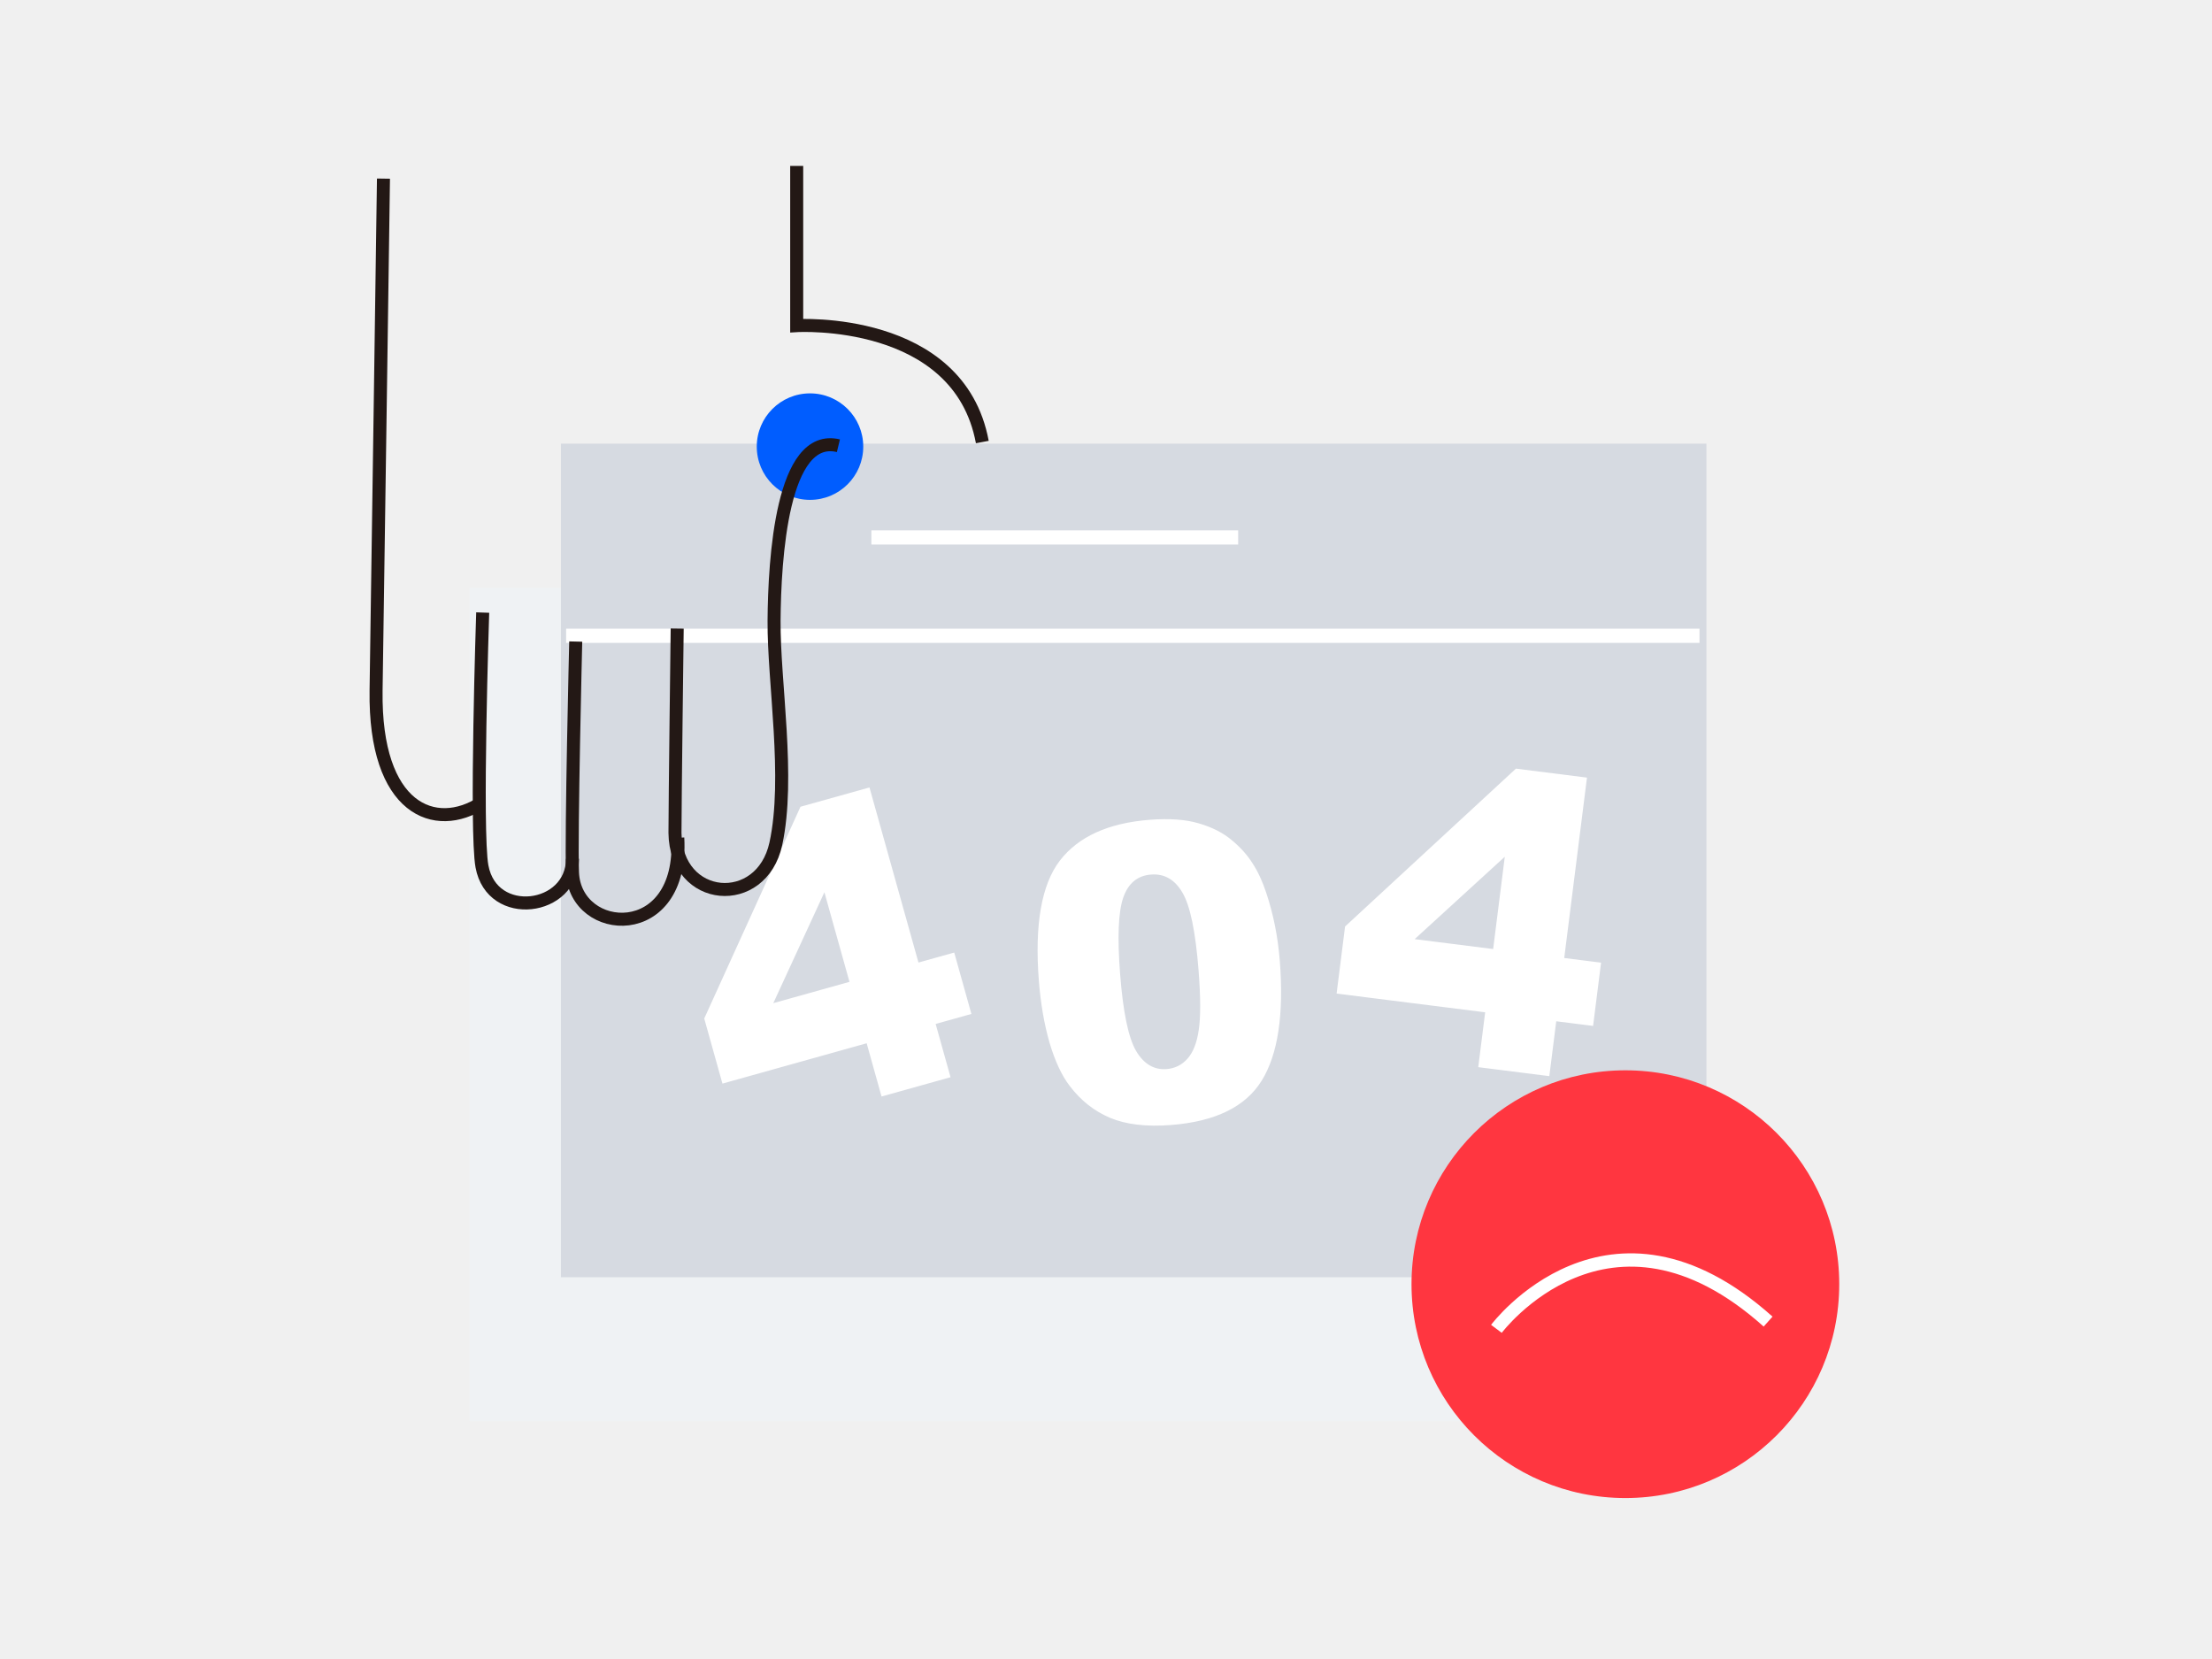
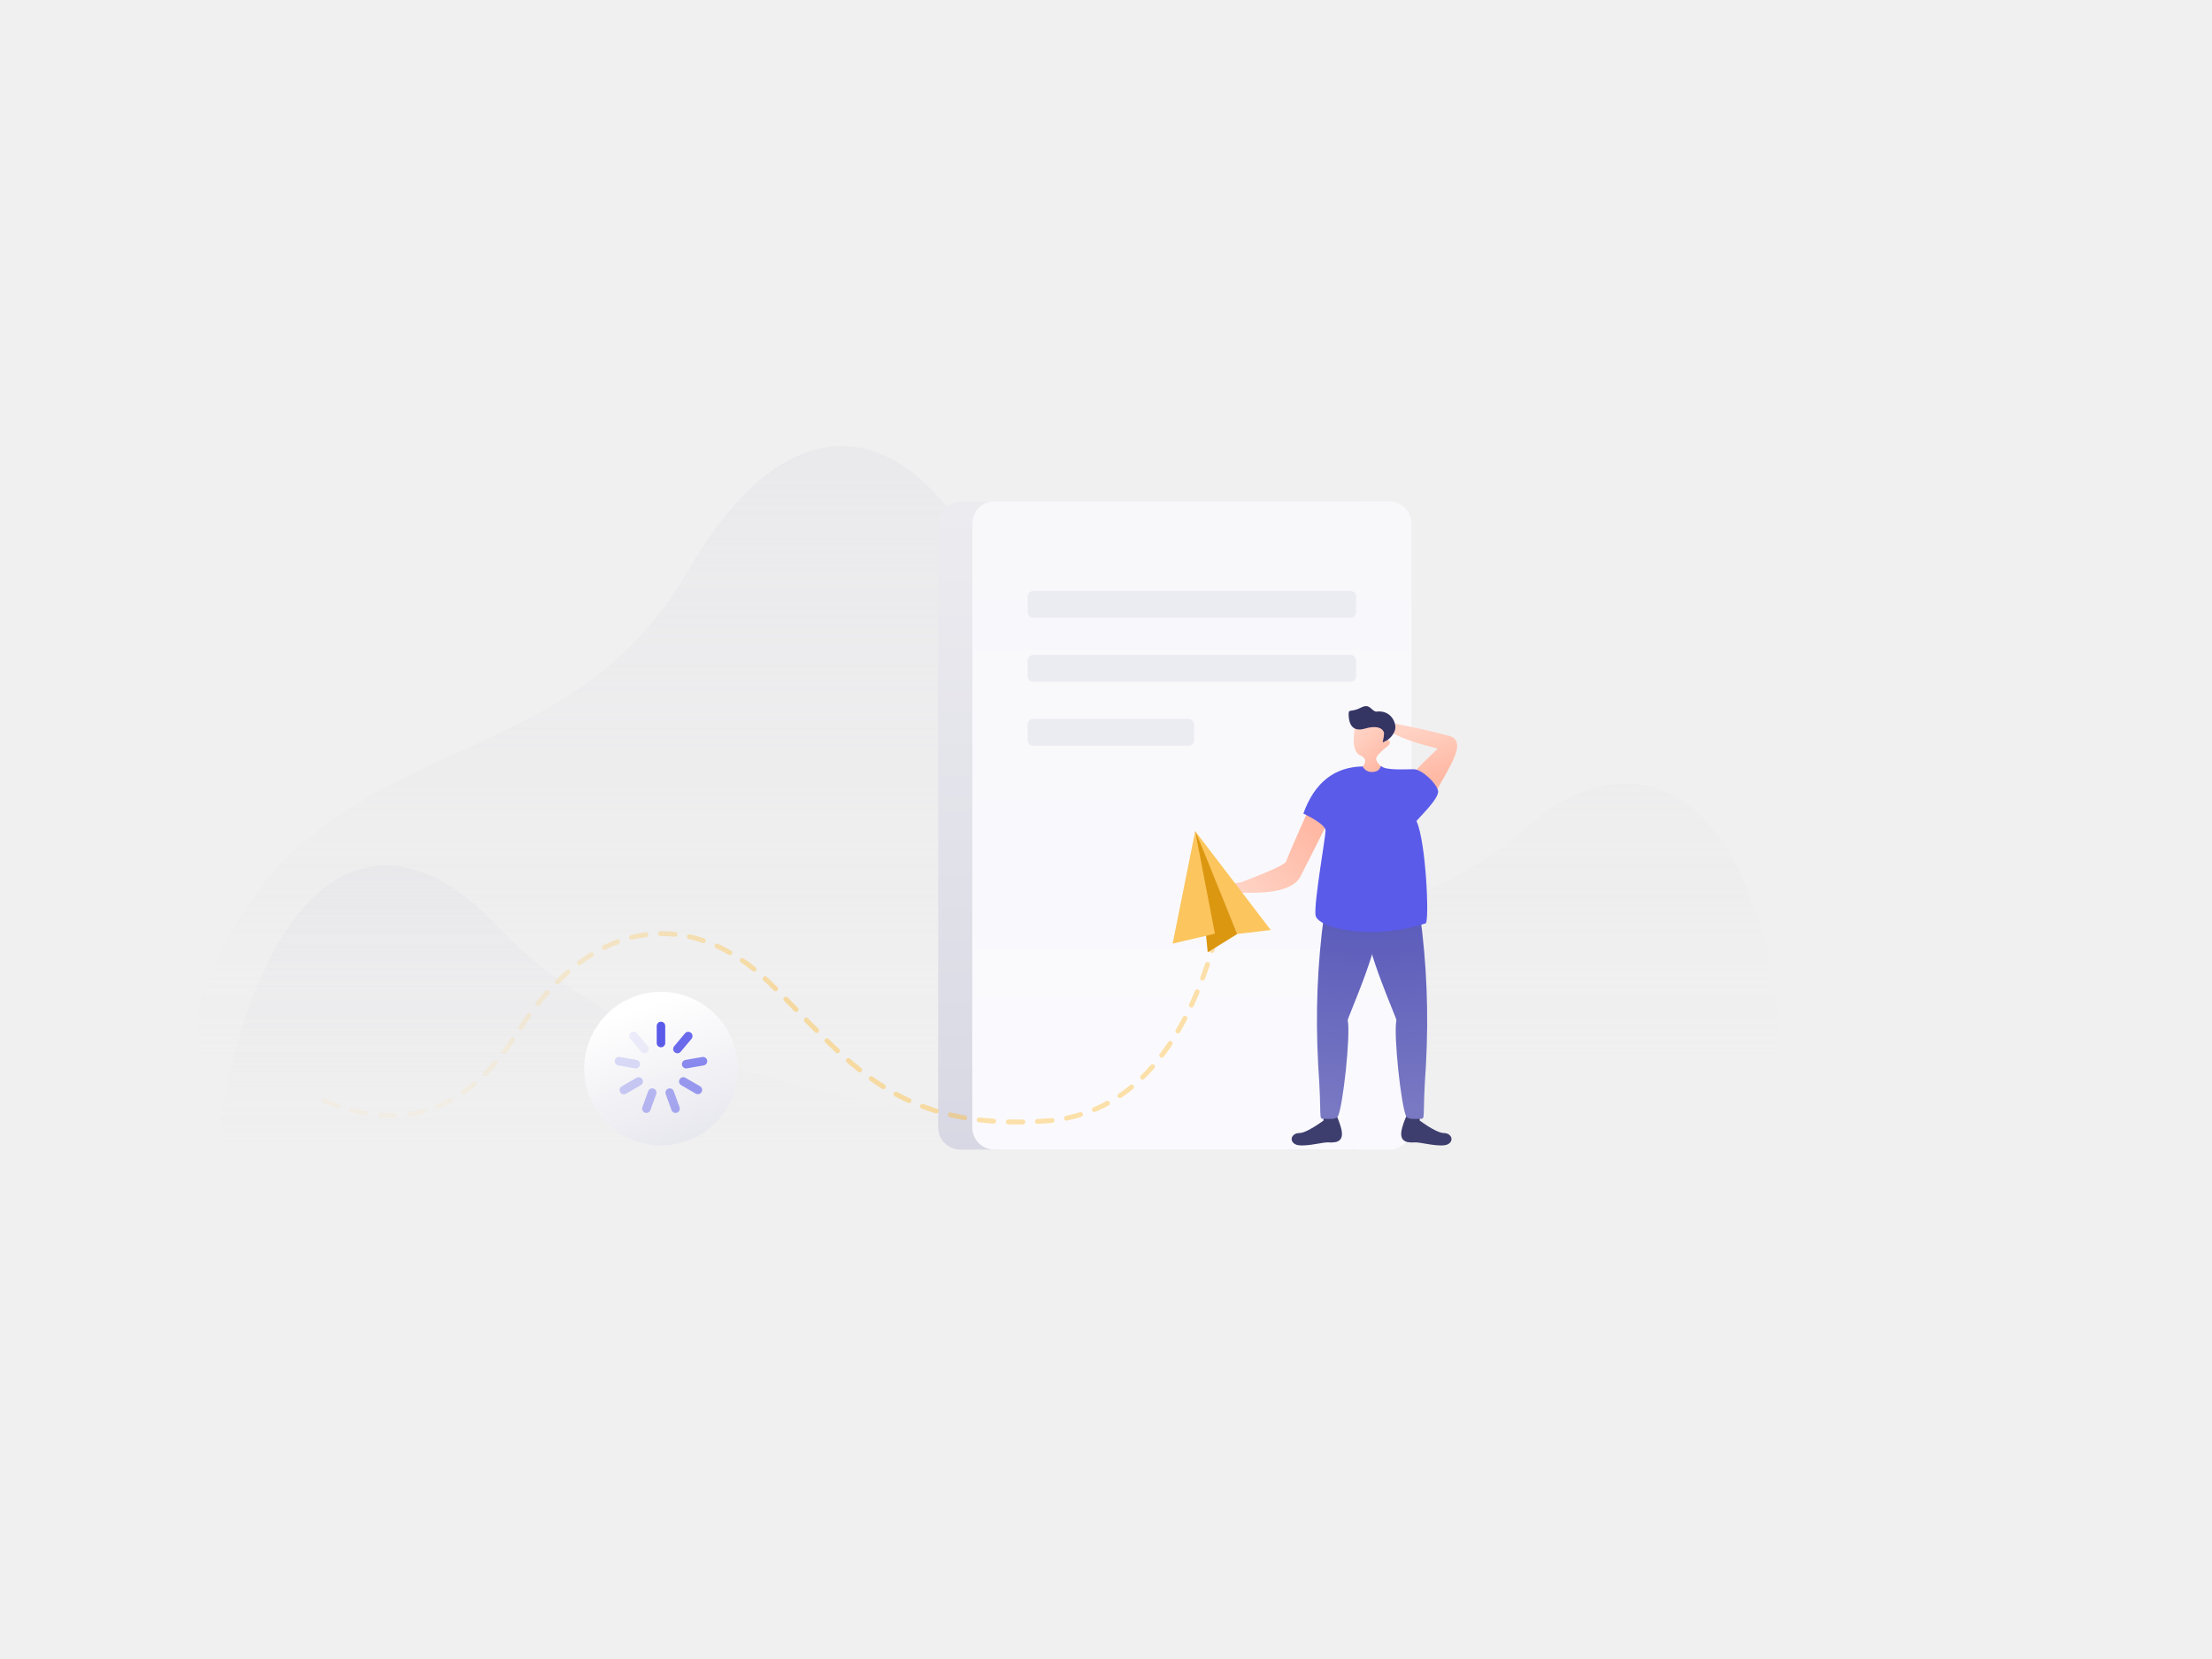
<svg xmlns="http://www.w3.org/2000/svg" viewBox="0 0 400 300" fill="none">
-   <path d="M292.021 106.277H84.88v150.736H292.02V106.277Z" fill="#EFF2F4" />
-   <path d="M308.576 80.227H101.435v150.736h207.141V80.227Z" fill="#D6DAE1" />
-   <path d="M146.476 90.391c5.317 0 9.628-4.31 9.628-9.628 0-5.318-4.311-9.629-9.628-9.629a9.628 9.628 0 0 0-9.628 9.629 9.628 9.628 0 0 0 9.628 9.628Z" fill="#005DFF" />
-   <path d="M102.371 114.969h204.948M157.574 97.184h66.328" stroke="#fff" stroke-width="2.568" stroke-miterlimit="10" />
-   <path d="m156.719 188.655-26.077 7.295-3.293-11.773 17.404-38.292 12.476-3.49 8.859 31.664 6.467-1.809 3.106 11.105-6.466 1.809 2.694 9.63-12.476 3.49-2.694-9.629Zm-3.107-11.106-4.533-16.201-9.243 20.056 13.776-3.855ZM187.857 177.331c-.789-10.138.478-17.375 3.801-21.708 3.348-4.336 8.757-6.795 16.227-7.376 3.59-.279 6.572-.06 8.946.658 2.372.694 4.342 1.7 5.909 3.018 1.564 1.293 2.821 2.696 3.768 4.209.97 1.486 1.79 3.252 2.462 5.298 1.304 3.901 2.124 8.01 2.46 12.327.753 9.678-.333 16.888-3.258 21.63-2.925 4.743-8.39 7.425-16.394 8.048-4.488.349-8.169-.084-11.046-1.3-2.876-1.216-5.308-3.138-7.293-5.765-1.439-1.865-2.654-4.466-3.646-7.806-.97-3.365-1.615-7.109-1.936-11.233Zm14.702-1.107c.528 6.791 1.484 11.39 2.867 13.796 1.405 2.38 3.248 3.481 5.528 3.303 1.504-.117 2.761-.739 3.771-1.867 1.033-1.154 1.715-2.891 2.047-5.211.356-2.321.347-5.896-.029-10.722-.551-7.083-1.527-11.79-2.929-14.121-1.379-2.357-3.269-3.442-5.671-3.256-2.449.191-4.123 1.578-5.02 4.161-.899 2.559-1.087 7.198-.564 13.917ZM268.565 183.058l-26.865-3.389 1.531-12.13 30.893-28.544 12.853 1.621-4.115 32.622 6.662.84-1.443 11.441-6.662-.84-1.252 9.921-12.853-1.622 1.251-9.92Zm1.444-11.442 2.105-16.691-16.298 14.901 14.193 1.79Z" fill="#fff" />
-   <path d="M293.92 270.894c21.358 0 38.673-17.315 38.673-38.674 0-21.358-17.315-38.673-38.673-38.673-21.359 0-38.674 17.315-38.674 38.673 0 21.359 17.315 38.674 38.674 38.674Z" fill="#FF3640" />
-   <path d="M69.343 32.3s-1.07 75.448-1.337 92.592c-.294 21.53 10.698 25.755 19.203 20.219" stroke="#231815" stroke-width="2.354" stroke-miterlimit="10" />
-   <path d="M87.287 110.77s-1.31 39.556-.134 45.895c1.82 9.949 16.369 8.023 16.369-1.364" stroke="#231815" stroke-width="2.354" stroke-miterlimit="10" />
-   <path d="M104.11 116.013s-.856 34.982-.589 41.749c.455 11.554 20.113 12.918 19.043-6.259" stroke="#231815" stroke-width="2.354" stroke-miterlimit="10" />
-   <path d="M151.61 80.602c-10.217-2.46-11.554 20.487-11.634 31.639-.08 11.153 2.915 28.404.321 40.332s-18.107 10.698-18.24-1.979c0-5.349.401-36.935.401-36.935M177.633 79.933c-4.252-22.84-33.565-21.048-33.565-21.048V30" stroke="#231815" stroke-width="2.354" stroke-miterlimit="10" />
-   <path d="M270.599 240.297s20.299-27.12 49.13-1.311" stroke="#fff" stroke-width="2.407" stroke-miterlimit="10" />
+   <path opacity=".302" d="M124.645 102.87c19.586-33.838 44.775-29.344 60.392 15.667 15.617 45.01 52.771 62.396 90.399 31.714 14.027-13.618 35.238-14.088 44.079 21.393 2.103 11.917 3.029 18.858 2.777 20.821H34.701c0-11.435 4.968-23.114 14.905-35.035 22.97-24.944 55.453-20.722 75.039-54.56Z" fill="url(#a)" />
+   <path opacity=".302" d="M189.371 202.561s-66.757 0-99.856-35.488C68.719 145.127 46.857 156.842 39 206.941c-.011.605 50.112.605 150.371 0v-4.38Z" fill="url(#b)" />
+   <path d="M245.065 90.676h-71.406a4.01 4.01 0 0 0-4.01 4.01v109.192a4.01 4.01 0 0 0 4.01 4.01h71.406a4.01 4.01 0 0 0 4.01-4.01V94.686a4.01 4.01 0 0 0-4.01-4.01Z" fill="url(#c)" />
+   <path d="M251.234 90.676h-71.406a4.01 4.01 0 0 0-4.01 4.01v109.192a4.01 4.01 0 0 0 4.01 4.01h71.406a4.01 4.01 0 0 0 4.01-4.01V94.686a4.01 4.01 0 0 0-4.01-4.01Z" fill="url(#d)" />
+   <path d="M244.22 106.87h-57.377a1 1 0 0 0-1 1v2.856a1 1 0 0 0 1 1h57.377a1 1 0 0 0 1-1v-2.856a1 1 0 0 0-1-1ZM244.22 118.437h-57.377a1 1 0 0 0-1 1v2.856a1 1 0 0 0 1 1h57.377a1 1 0 0 0 1-1v-2.856a1 1 0 0 0-1-1ZM214.917 130.004h-28.074a1 1 0 0 0-1 1v2.856a1 1 0 0 0 1 1h28.074a1 1 0 0 0 1-1v-2.856a1 1 0 0 0-1-1Z" fill="#EBEBF2" />
+   <path fill-rule="evenodd" clip-rule="evenodd" d="M256.73 202.64c2.094 1.502 3.558 2.253 4.39 2.253 1.248 0 1.922 1.295.762 1.995-1.161.699-4.878-.309-5.83-.309s-3.403.4-2.464-2.766c.626-2.111 1.201-3.009 1.725-2.695l1.417.445v1.077ZM239.322 202.64c-2.094 1.502-3.558 2.253-4.39 2.253-1.248 0-1.923 1.295-.762 1.995 1.161.699 4.878-.309 5.83-.309s3.403.4 2.464-2.766c-.626-2.111-1.201-3.009-1.725-2.695l-1.417.445v1.077Z" fill="#3E3E6E" />
+   <path fill-rule="evenodd" clip-rule="evenodd" d="M256.786 165.405c1.22 8.869 1.577 17.923 1.07 27.161-.71 9.967.034 9.746-1.07 9.746-.417 0-2.114.224-2.489-.432-.895-1.571-2.34-14.741-1.783-17.389.055-.398-5.566-12.757-5.566-17.564.209-.938 3.488-1.445 9.838-1.522Z" fill="url(#e)" />
+   <path fill-rule="evenodd" clip-rule="evenodd" d="M239.438 165.405c-1.22 8.869-1.576 17.923-1.07 27.161.71 9.967-.034 9.746 1.07 9.746.417 0 2.114.224 2.489-.432.895-1.571 2.341-14.741 1.784-17.389-.056-.398 5.565-12.757 5.565-17.564-.209-.938-3.488-1.445-9.838-1.522Z" fill="url(#f)" />
+   <path fill-rule="evenodd" clip-rule="evenodd" d="M236.322 147.073c-2.059 4.61-3.316 7.523-3.77 8.737-.211.503-2.934 1.757-8.169 3.761-1.755.154-2.758.675-3.01 1.564-.143.571-.079 1.549.814 1.63.596.054 1.445-.395 2.547-1.346 5.848.21 9.326-.765 10.434-2.926 1.108-2.16 2.795-5.505 5.062-10.032l-3.637-1.776-.271.388Z" fill="url(#g)" />
+   <path fill-rule="evenodd" clip-rule="evenodd" d="M255.534 140.219c0-.833 3.366-3.689 4.432-4.84.295-.049-5.363-1.05-9.219-3.385-2.571-1.556-2.77-2.066-.597-1.531 5.485 1.021 9.572 1.925 12.261 2.711 2.655 1.199-.052 5.12-2.69 9.879-2.639 4.759-4.187-2-4.187-2.834Z" fill="url(#h)" />
+   <path fill-rule="evenodd" clip-rule="evenodd" d="M245.115 131.007c-.638 3.18-.338 5.05.898 5.609 1.619.674.476 2.065.149 2.236-.219.114-.165.501.16 1.159 1.023.541 1.776.756 2.256.646.481-.11 1.068-.651 1.76-1.623-1.289-.926-1.738-1.669-1.347-2.229.392-.56.987-1.143 1.786-1.751.775-.593.745-1.045-.09-1.354.202-.561.277-1.201.224-1.919l-2.717-.774-2.765-.603-.314.603Z" fill="url(#i)" />
+   <path fill-rule="evenodd" clip-rule="evenodd" d="M246.402 138.592c-5.133.106-8.706 2.95-10.719 8.531.269.1 4.02 1.899 4.02 3.066 0 1.166-2.079 12.823-1.824 15.255.255 2.432 10.209 4.724 19.948 1.518.664-.638.039-14.731-1.672-18.467-.089-.156 4.194-4.077 3.894-5.489-.3-1.411-2.958-3.906-4.41-3.906s-4.972.227-5.793-.508c-.346-.311-.001 1.005-1.792 1.005-.717 0-1.268-.335-1.652-1.005Z" fill="#5B5BEA" />
+   <path fill-rule="evenodd" clip-rule="evenodd" d="M246.932 131.729c2.648-.753 3.352.405 3.352.895 0 .326-.084.867-.251 1.624.326-.145.555-.255.688-.33a3.473 3.473 0 0 0 1.541-1.908c.358-1.185-.694-3.698-3.421-3.324-.95-.18-1.101-1.579-2.753-.718-1.652.861-2.209.199-2.209 1.081 0 .883.068 3.602 3.053 2.68Z" fill="#353564" />
+   <path d="M119.525 207.117c7.666 0 13.881-6.215 13.881-13.88 0-7.666-6.215-13.881-13.881-13.881s-13.88 6.215-13.88 13.881c0 7.665 6.214 13.88 13.88 13.88Z" fill="url(#j)" />
+   <path d="M120.296 185.525a.77.77 0 1 0-1.542 0v3.085a.77.77 0 1 0 1.542 0v-3.085Z" fill="#5B5BEA" />
+   <path opacity=".9" d="M125.073 187.825a.772.772 0 0 0-1.182-.991l-1.982 2.363a.77.77 0 1 0 1.181.991l1.983-2.363Z" fill="#5B5BEA" />
+   <path opacity=".7" d="M127.254 192.657a.771.771 0 0 0-.268-1.519l-3.038.536a.771.771 0 0 0 .268 1.519l3.038-.536Z" fill="#5B5BEA" />
+   <path opacity=".6" d="M125.818 197.76a.77.77 0 1 0 .771-1.336l-2.671-1.542a.772.772 0 0 0-.771 1.336l2.671 1.542Z" fill="#5B5BEA" />
+   <path opacity=".5" d="M121.438 200.747a.77.77 0 1 0 1.449-.528l-1.055-2.898a.77.77 0 1 0-1.449.527l1.055 2.899Z" fill="#5B5BEA" />
+   <path opacity=".4" d="M116.163 200.219a.771.771 0 0 0 1.45.528l1.055-2.899a.771.771 0 0 0-1.45-.527l-1.055 2.898Z" fill="#5B5BEA" />
+   <path opacity=".3" d="M112.462 196.424a.772.772 0 1 0 .771 1.336l2.671-1.542a.772.772 0 0 0-.771-1.336l-2.671 1.542Z" fill="#5B5BEA" />
+   <path opacity=".2" d="M112.065 191.138a.77.77 0 0 0-.268 1.519l3.038.536a.77.77 0 0 0 .268-1.519l-3.038-.536Z" fill="#5B5BEA" />
+   <path opacity=".1" d="M115.159 186.834a.77.77 0 1 0-1.181.991l1.983 2.363a.77.77 0 1 0 1.181-.991l-1.983-2.363Z" fill="#5B5BEA" />
+   <path opacity=".398" d="M58.606 199.034c14.326 6.056 25.976 1.959 34.952-12.293 13.462-21.377 31.62-22.663 45.691-8.927 14.072 13.736 22.498 27.157 50.847 24.819 15.36-1.653 25.738-14.549 31.134-38.688" stroke="url(#k)" stroke-width=".881" stroke-linecap="round" stroke-dasharray="2.64 2.64" />
+   <path fill-rule="evenodd" clip-rule="evenodd" d="M216.128 150.301c.248.318 4.804 6.277 13.666 17.876l-6.059.72c-5.319-12.715-7.855-18.914-7.607-18.596Z" fill="#FCC55E" />
+   <path fill-rule="evenodd" clip-rule="evenodd" d="M216.128 150.301c.154.512.908 7.816 2.262 21.914l5.345-3.318c-5.225-12.909-7.76-19.108-7.607-18.596Z" fill="#DB9710" />
+   <path fill-rule="evenodd" clip-rule="evenodd" d="m216.128 150.301-4.077 20.333 7.645-1.791-3.568-18.542Z" fill="#FCC55E" />
+   <defs>
+     <linearGradient id="a" x1="178.517" y1="80.651" x2="178.517" y2="192.465" gradientUnits="userSpaceOnUse">
+       <stop stop-color="#DCDCE4" />
+       <stop offset="1" stop-color="#DEDEE6" stop-opacity="0" />
+     </linearGradient>
+     <linearGradient id="b" x1="114.185" y1="156.5" x2="114.185" y2="207.395" gradientUnits="userSpaceOnUse">
+       <stop stop-color="#DCDCE4" />
+       <stop offset="1" stop-color="#DEDEE6" stop-opacity="0" />
+     </linearGradient>
+     <linearGradient id="c" x1="209.362" y1="90.676" x2="209.362" y2="207.888" gradientUnits="userSpaceOnUse">
+       <stop stop-color="#ECECF0" />
+       <stop offset="1" stop-color="#D8D8E4" />
+     </linearGradient>
+     <linearGradient id="d" x1="215.531" y1="90.676" x2="215.531" y2="198.457" gradientUnits="userSpaceOnUse">
+       <stop stop-color="#F8F8FB" />
+       <stop offset="1" stop-color="#FAFAFE" />
+     </linearGradient>
+     <linearGradient id="e" x1="252.786" y1="200.587" x2="249.807" y2="167.076" gradientUnits="userSpaceOnUse">
+       <stop stop-color="#7878C3" />
+       <stop offset="1" stop-color="#5C5CBB" />
+     </linearGradient>
+     <linearGradient id="f" x1="243.438" y1="200.587" x2="246.417" y2="167.076" gradientUnits="userSpaceOnUse">
+       <stop stop-color="#7878C3" />
+       <stop offset="1" stop-color="#5C5CBB" />
+     </linearGradient>
+     <linearGradient id="g" x1="223.714" y1="159.807" x2="236.303" y2="148.233" gradientUnits="userSpaceOnUse">
+       <stop stop-color="#FFD2C4" />
+       <stop offset="1" stop-color="#FFB8A3" />
+     </linearGradient>
+     <linearGradient id="h" x1="256.079" y1="131.823" x2="258.907" y2="141.093" gradientUnits="userSpaceOnUse">
+       <stop stop-color="#FFD2C4" />
+       <stop offset="1" stop-color="#FFB8A3" />
+     </linearGradient>
+     <linearGradient id="i" x1="246.119" y1="132.063" x2="251.203" y2="137.72" gradientUnits="userSpaceOnUse">
+       <stop stop-color="#FFD2C4" />
+       <stop offset="1" stop-color="#FFB8A3" />
+     </linearGradient>
+     <linearGradient id="j" x1="117.3" y1="181.72" x2="125.255" y2="205.315" gradientUnits="userSpaceOnUse">
+       <stop stop-color="#fff" />
+       <stop offset="1" stop-color="#E8E8EF" />
+     </linearGradient>
+     <linearGradient id="k" x1="74.439" y1="184.426" x2="137.17" y2="166.175" gradientUnits="userSpaceOnUse">
+       <stop stop-color="#FFD685" stop-opacity=".252" />
+       <stop offset="1" stop-color="#FFB829" />
+     </linearGradient>
+   </defs>
</svg>
